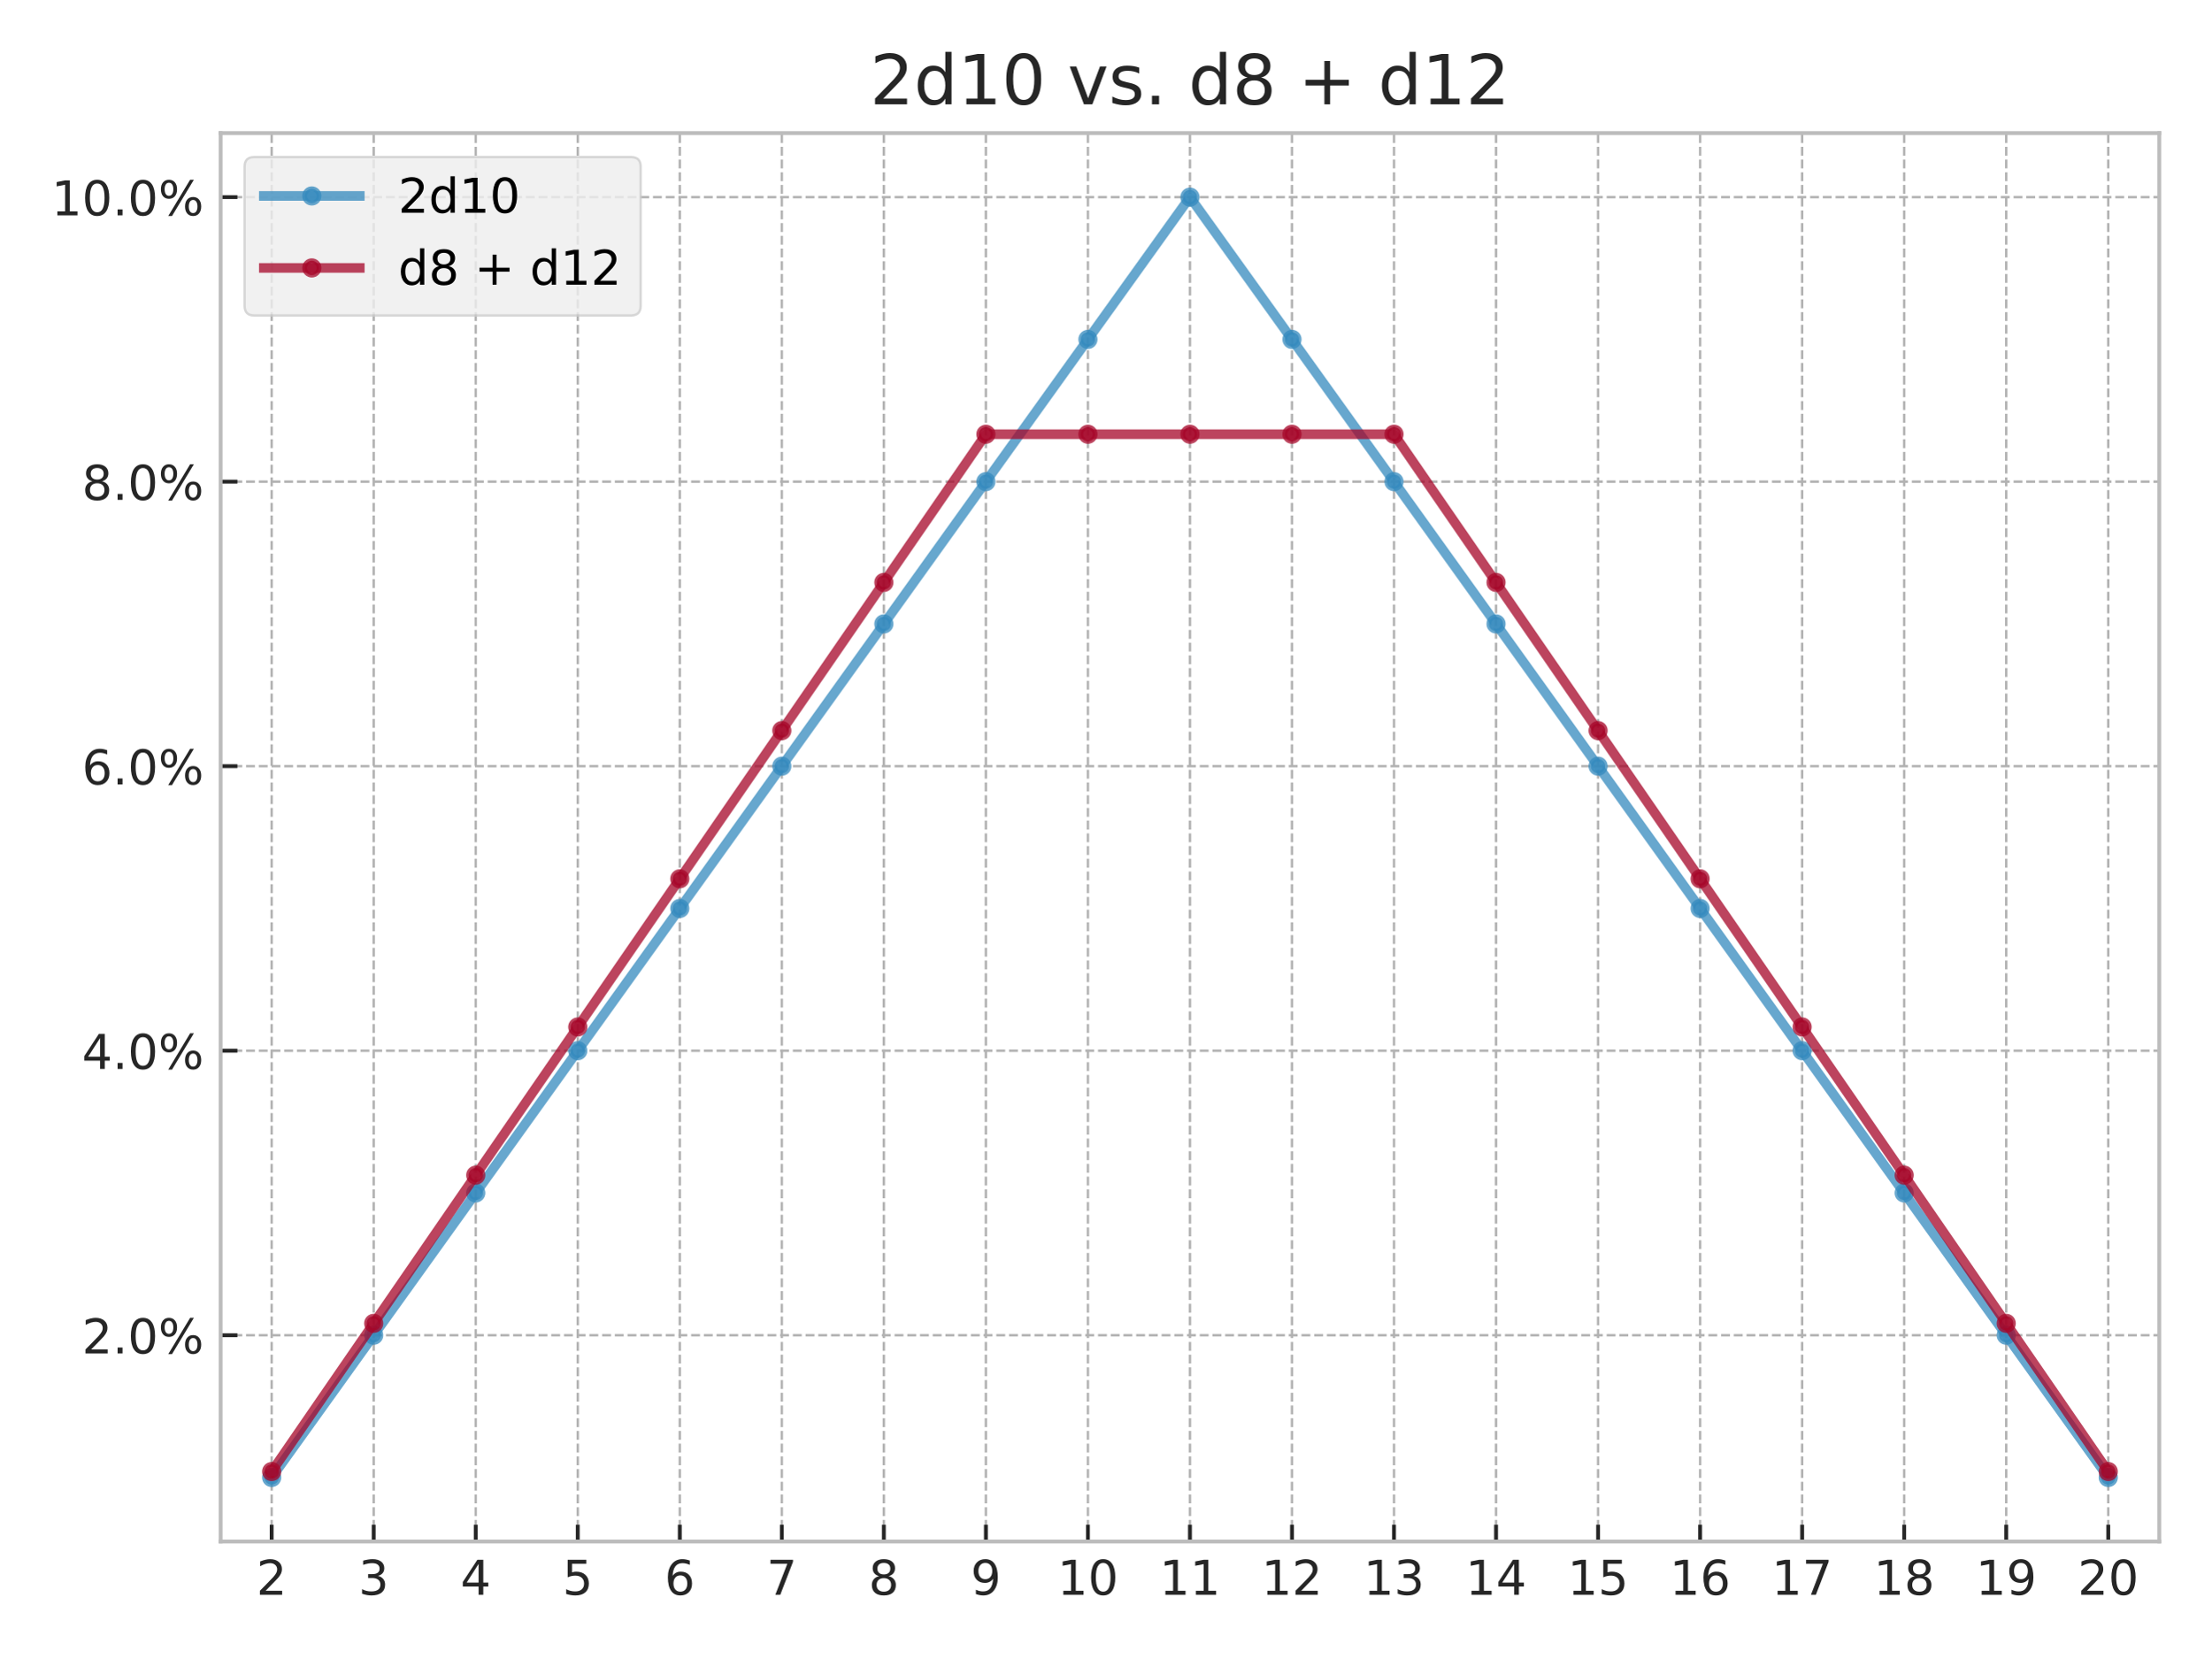
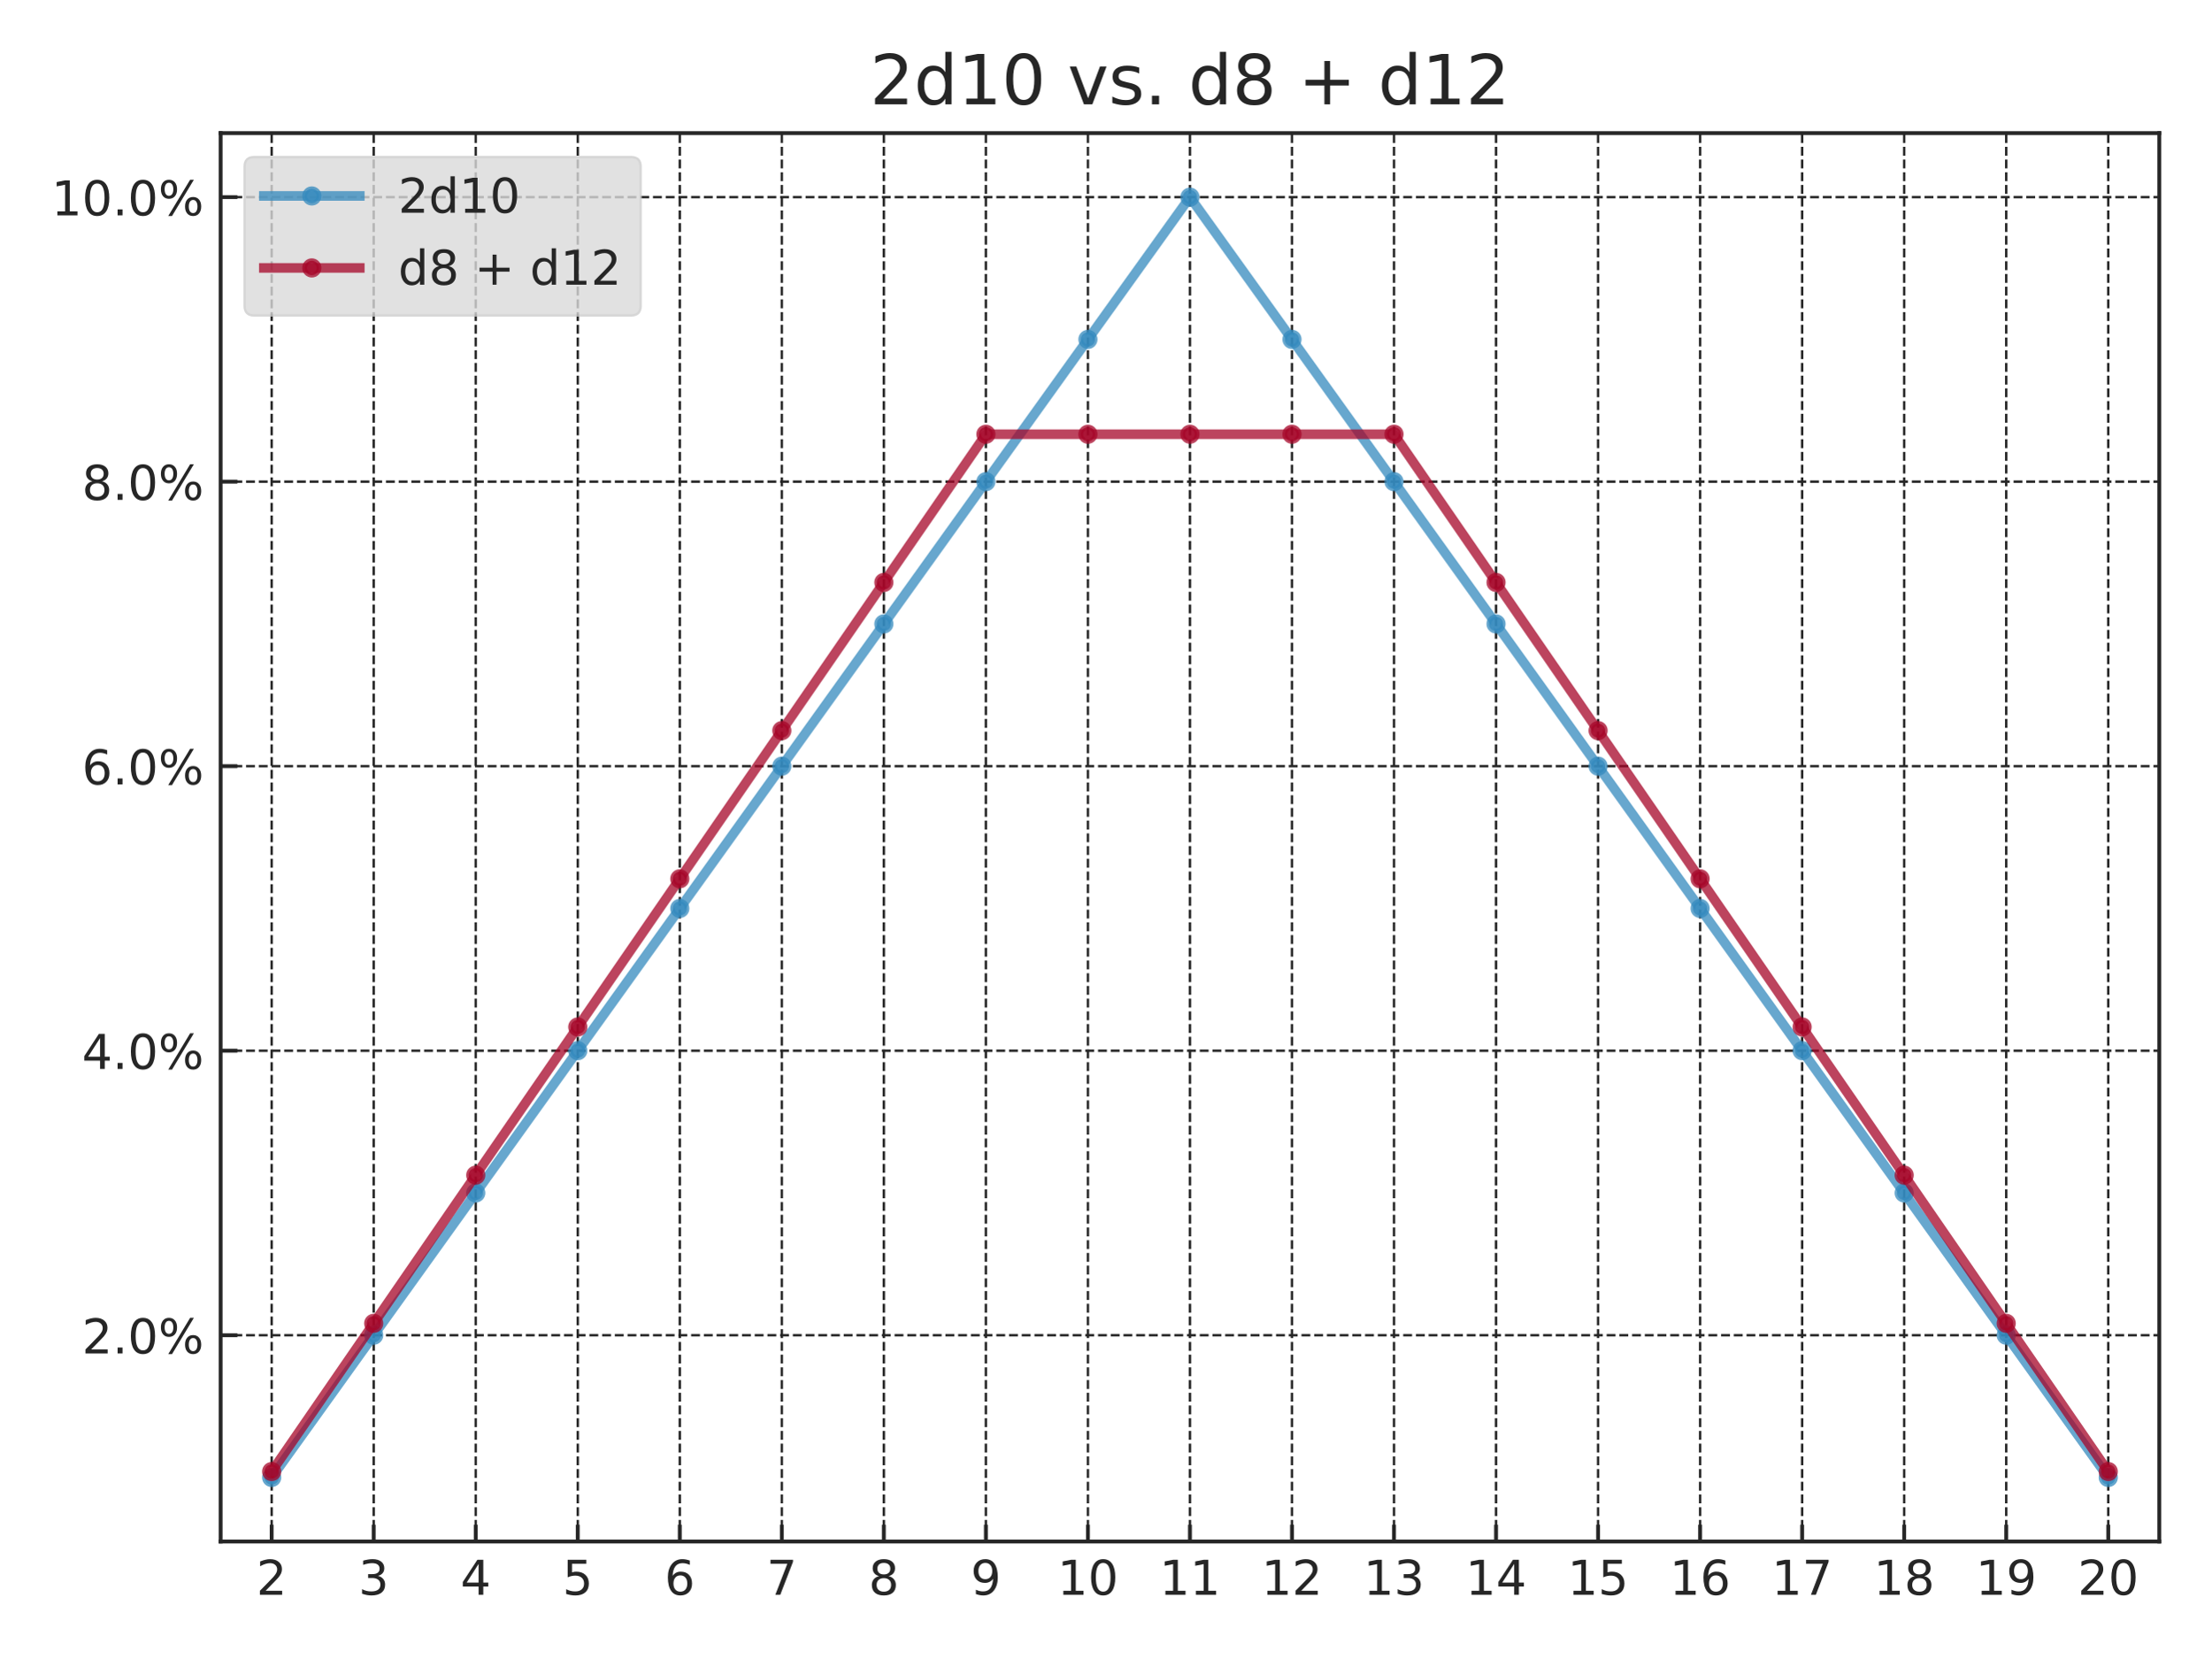
<svg xmlns="http://www.w3.org/2000/svg" xmlns:xlink="http://www.w3.org/1999/xlink" width="460.8pt" height="345.6pt" viewBox="0 0 460.8 345.6" version="1.1">
  <defs>
    <style type="text/css">*{stroke-linejoin: round; stroke-linecap: butt}</style>
  </defs>
  <g id="figure_1">
    <g id="patch_1">
      <path d="M 0 345.6  L 460.8 345.6  L 460.8 0  L 0 0  L 0 345.6  z " style="fill: none" />
    </g>
    <g id="axes_1">
      <g id="patch_2">
        <path d="M 45.98 321.3  L 450 321.3  L 450 27.741  L 45.98 27.741  L 45.98 321.3  z " style="fill: none" />
      </g>
      <g id="matplotlib.axis_1">
        <g id="xtick_1">
          <g id="line2d_1">
-             <path d="M 56.612 321.3  L 56.612 27.741  " clip-path="url(#p5dc106ff17)" style="fill: none; stroke-dasharray: 1.85,0.8; stroke-dashoffset: 0; stroke: #b2b2b2; stroke-width: 0.5" />
+             <path d="M 56.612 321.3  L 56.612 27.741  " clip-path="url(#p5dc106ff17)" style="fill: none; stroke-dasharray: 1.85,0.8; stroke-dashoffset: 0; stroke: #262626; stroke-width: 0.5" />
          </g>
          <g id="line2d_2">
            <defs>
              <path id="m64ba15eece" d="M 0 0  L 0 -3.5  " style="stroke: #262626; stroke-width: 0.8" />
            </defs>
            <g>
              <use xlink:href="#m64ba15eece" x="56.612" y="321.3" style="fill: #262626; stroke: #262626; stroke-width: 0.8" />
            </g>
          </g>
          <g id="text_1">
            <g style="fill: #262626" transform="translate(53.43086 332.3977) scale(0.1 -0.1)">
              <defs>
                <path id="DejaVuSans-15" d="M 1228 531  L 3431 531  L 3431 0  L 469 0  L 469 531  Q 828 903 1448 1529  Q 2069 2156 2228 2338  Q 2531 2678 2651 2914  Q 2772 3150 2772 3378  Q 2772 3750 2511 3984  Q 2250 4219 1831 4219  Q 1534 4219 1204 4116  Q 875 4013 500 3803  L 500 4441  Q 881 4594 1212 4672  Q 1544 4750 1819 4750  Q 2544 4750 2975 4387  Q 3406 4025 3406 3419  Q 3406 3131 3298 2873  Q 3191 2616 2906 2266  Q 2828 2175 2409 1742  Q 1991 1309 1228 531  z " transform="scale(0.015625)" />
              </defs>
              <use xlink:href="#DejaVuSans-15" />
            </g>
          </g>
        </g>
        <g id="xtick_2">
          <g id="line2d_3">
-             <path d="M 77.876 321.3  L 77.876 27.741  " clip-path="url(#p5dc106ff17)" style="fill: none; stroke-dasharray: 1.85,0.8; stroke-dashoffset: 0; stroke: #b2b2b2; stroke-width: 0.5" />
+             <path d="M 77.876 321.3  L 77.876 27.741  " clip-path="url(#p5dc106ff17)" style="fill: none; stroke-dasharray: 1.85,0.8; stroke-dashoffset: 0; stroke: #262626; stroke-width: 0.5" />
          </g>
          <g id="line2d_4">
            <g>
              <use xlink:href="#m64ba15eece" x="77.876" y="321.3" style="fill: #262626; stroke: #262626; stroke-width: 0.8" />
            </g>
          </g>
          <g id="text_2">
            <g style="fill: #262626" transform="translate(74.69507 332.3977) scale(0.1 -0.1)">
              <defs>
                <path id="DejaVuSans-16" d="M 2597 2516  Q 3050 2419 3304 2112  Q 3559 1806 3559 1356  Q 3559 666 3084 287  Q 2609 -91 1734 -91  Q 1441 -91 1130 -33  Q 819 25 488 141  L 488 750  Q 750 597 1062 519  Q 1375 441 1716 441  Q 2309 441 2620 675  Q 2931 909 2931 1356  Q 2931 1769 2642 2001  Q 2353 2234 1838 2234  L 1294 2234  L 1294 2753  L 1863 2753  Q 2328 2753 2575 2939  Q 2822 3125 2822 3475  Q 2822 3834 2567 4026  Q 2313 4219 1838 4219  Q 1578 4219 1281 4162  Q 984 4106 628 3988  L 628 4550  Q 988 4650 1302 4700  Q 1616 4750 1894 4750  Q 2613 4750 3031 4423  Q 3450 4097 3450 3541  Q 3450 3153 3228 2886  Q 3006 2619 2597 2516  z " transform="scale(0.015625)" />
              </defs>
              <use xlink:href="#DejaVuSans-16" />
            </g>
          </g>
        </g>
        <g id="xtick_3">
          <g id="line2d_5">
-             <path d="M 99.141 321.3  L 99.141 27.741  " clip-path="url(#p5dc106ff17)" style="fill: none; stroke-dasharray: 1.85,0.8; stroke-dashoffset: 0; stroke: #b2b2b2; stroke-width: 0.5" />
+             <path d="M 99.141 321.3  L 99.141 27.741  " clip-path="url(#p5dc106ff17)" style="fill: none; stroke-dasharray: 1.85,0.8; stroke-dashoffset: 0; stroke: #262626; stroke-width: 0.5" />
          </g>
          <g id="line2d_6">
            <g>
              <use xlink:href="#m64ba15eece" x="99.141" y="321.3" style="fill: #262626; stroke: #262626; stroke-width: 0.8" />
            </g>
          </g>
          <g id="text_3">
            <g style="fill: #262626" transform="translate(95.95928 332.3977) scale(0.1 -0.1)">
              <defs>
                <path id="DejaVuSans-17" d="M 2419 4116  L 825 1625  L 2419 1625  L 2419 4116  z M 2253 4666  L 3047 4666  L 3047 1625  L 3713 1625  L 3713 1100  L 3047 1100  L 3047 0  L 2419 0  L 2419 1100  L 313 1100  L 313 1709  L 2253 4666  z " transform="scale(0.015625)" />
              </defs>
              <use xlink:href="#DejaVuSans-17" />
            </g>
          </g>
        </g>
        <g id="xtick_4">
          <g id="line2d_7">
-             <path d="M 120.405 321.3  L 120.405 27.741  " clip-path="url(#p5dc106ff17)" style="fill: none; stroke-dasharray: 1.85,0.8; stroke-dashoffset: 0; stroke: #b2b2b2; stroke-width: 0.5" />
+             <path d="M 120.405 321.3  L 120.405 27.741  " clip-path="url(#p5dc106ff17)" style="fill: none; stroke-dasharray: 1.85,0.8; stroke-dashoffset: 0; stroke: #262626; stroke-width: 0.5" />
          </g>
          <g id="line2d_8">
            <g>
              <use xlink:href="#m64ba15eece" x="120.405" y="321.3" style="fill: #262626; stroke: #262626; stroke-width: 0.8" />
            </g>
          </g>
          <g id="text_4">
            <g style="fill: #262626" transform="translate(117.2235 332.3977) scale(0.1 -0.1)">
              <defs>
                <path id="DejaVuSans-18" d="M 691 4666  L 3169 4666  L 3169 4134  L 1269 4134  L 1269 2991  Q 1406 3038 1543 3061  Q 1681 3084 1819 3084  Q 2600 3084 3056 2656  Q 3513 2228 3513 1497  Q 3513 744 3044 326  Q 2575 -91 1722 -91  Q 1428 -91 1123 -41  Q 819 9 494 109  L 494 744  Q 775 591 1075 516  Q 1375 441 1709 441  Q 2250 441 2565 725  Q 2881 1009 2881 1497  Q 2881 1984 2565 2268  Q 2250 2553 1709 2553  Q 1456 2553 1204 2497  Q 953 2441 691 2322  L 691 4666  z " transform="scale(0.015625)" />
              </defs>
              <use xlink:href="#DejaVuSans-18" />
            </g>
          </g>
        </g>
        <g id="xtick_5">
          <g id="line2d_9">
-             <path d="M 141.669 321.3  L 141.669 27.741  " clip-path="url(#p5dc106ff17)" style="fill: none; stroke-dasharray: 1.85,0.8; stroke-dashoffset: 0; stroke: #b2b2b2; stroke-width: 0.5" />
+             <path d="M 141.669 321.3  L 141.669 27.741  " clip-path="url(#p5dc106ff17)" style="fill: none; stroke-dasharray: 1.85,0.8; stroke-dashoffset: 0; stroke: #262626; stroke-width: 0.5" />
          </g>
          <g id="line2d_10">
            <g>
              <use xlink:href="#m64ba15eece" x="141.669" y="321.3" style="fill: #262626; stroke: #262626; stroke-width: 0.8" />
            </g>
          </g>
          <g id="text_5">
            <g style="fill: #262626" transform="translate(138.4877 332.3977) scale(0.1 -0.1)">
              <defs>
                <path id="DejaVuSans-19" d="M 2113 2584  Q 1688 2584 1439 2293  Q 1191 2003 1191 1497  Q 1191 994 1439 701  Q 1688 409 2113 409  Q 2538 409 2786 701  Q 3034 994 3034 1497  Q 3034 2003 2786 2293  Q 2538 2584 2113 2584  z M 3366 4563  L 3366 3988  Q 3128 4100 2886 4159  Q 2644 4219 2406 4219  Q 1781 4219 1451 3797  Q 1122 3375 1075 2522  Q 1259 2794 1537 2939  Q 1816 3084 2150 3084  Q 2853 3084 3261 2657  Q 3669 2231 3669 1497  Q 3669 778 3244 343  Q 2819 -91 2113 -91  Q 1303 -91 875 529  Q 447 1150 447 2328  Q 447 3434 972 4092  Q 1497 4750 2381 4750  Q 2619 4750 2861 4703  Q 3103 4656 3366 4563  z " transform="scale(0.015625)" />
              </defs>
              <use xlink:href="#DejaVuSans-19" />
            </g>
          </g>
        </g>
        <g id="xtick_6">
          <g id="line2d_11">
-             <path d="M 162.933 321.3  L 162.933 27.741  " clip-path="url(#p5dc106ff17)" style="fill: none; stroke-dasharray: 1.85,0.8; stroke-dashoffset: 0; stroke: #b2b2b2; stroke-width: 0.5" />
+             <path d="M 162.933 321.3  L 162.933 27.741  " clip-path="url(#p5dc106ff17)" style="fill: none; stroke-dasharray: 1.85,0.8; stroke-dashoffset: 0; stroke: #262626; stroke-width: 0.5" />
          </g>
          <g id="line2d_12">
            <g>
              <use xlink:href="#m64ba15eece" x="162.933" y="321.3" style="fill: #262626; stroke: #262626; stroke-width: 0.8" />
            </g>
          </g>
          <g id="text_6">
            <g style="fill: #262626" transform="translate(159.7519 332.3977) scale(0.1 -0.1)">
              <defs>
                <path id="DejaVuSans-1a" d="M 525 4666  L 3525 4666  L 3525 4397  L 1831 0  L 1172 0  L 2766 4134  L 525 4134  L 525 4666  z " transform="scale(0.015625)" />
              </defs>
              <use xlink:href="#DejaVuSans-1a" />
            </g>
          </g>
        </g>
        <g id="xtick_7">
          <g id="line2d_13">
-             <path d="M 184.197 321.3  L 184.197 27.741  " clip-path="url(#p5dc106ff17)" style="fill: none; stroke-dasharray: 1.85,0.8; stroke-dashoffset: 0; stroke: #b2b2b2; stroke-width: 0.5" />
+             <path d="M 184.197 321.3  L 184.197 27.741  " clip-path="url(#p5dc106ff17)" style="fill: none; stroke-dasharray: 1.85,0.8; stroke-dashoffset: 0; stroke: #262626; stroke-width: 0.5" />
          </g>
          <g id="line2d_14">
            <g>
              <use xlink:href="#m64ba15eece" x="184.197" y="321.3" style="fill: #262626; stroke: #262626; stroke-width: 0.8" />
            </g>
          </g>
          <g id="text_7">
            <g style="fill: #262626" transform="translate(181.0161 332.3977) scale(0.1 -0.1)">
              <defs>
                <path id="DejaVuSans-1b" d="M 2034 2216  Q 1584 2216 1326 1975  Q 1069 1734 1069 1313  Q 1069 891 1326 650  Q 1584 409 2034 409  Q 2484 409 2743 651  Q 3003 894 3003 1313  Q 3003 1734 2745 1975  Q 2488 2216 2034 2216  z M 1403 2484  Q 997 2584 770 2862  Q 544 3141 544 3541  Q 544 4100 942 4425  Q 1341 4750 2034 4750  Q 2731 4750 3128 4425  Q 3525 4100 3525 3541  Q 3525 3141 3298 2862  Q 3072 2584 2669 2484  Q 3125 2378 3379 2068  Q 3634 1759 3634 1313  Q 3634 634 3220 271  Q 2806 -91 2034 -91  Q 1263 -91 848 271  Q 434 634 434 1313  Q 434 1759 690 2068  Q 947 2378 1403 2484  z M 1172 3481  Q 1172 3119 1398 2916  Q 1625 2713 2034 2713  Q 2441 2713 2670 2916  Q 2900 3119 2900 3481  Q 2900 3844 2670 4047  Q 2441 4250 2034 4250  Q 1625 4250 1398 4047  Q 1172 3844 1172 3481  z " transform="scale(0.015625)" />
              </defs>
              <use xlink:href="#DejaVuSans-1b" />
            </g>
          </g>
        </g>
        <g id="xtick_8">
          <g id="line2d_15">
-             <path d="M 205.462 321.3  L 205.462 27.741  " clip-path="url(#p5dc106ff17)" style="fill: none; stroke-dasharray: 1.85,0.8; stroke-dashoffset: 0; stroke: #b2b2b2; stroke-width: 0.5" />
+             <path d="M 205.462 321.3  L 205.462 27.741  " clip-path="url(#p5dc106ff17)" style="fill: none; stroke-dasharray: 1.85,0.8; stroke-dashoffset: 0; stroke: #262626; stroke-width: 0.5" />
          </g>
          <g id="line2d_16">
            <g>
              <use xlink:href="#m64ba15eece" x="205.462" y="321.3" style="fill: #262626; stroke: #262626; stroke-width: 0.8" />
            </g>
          </g>
          <g id="text_8">
            <g style="fill: #262626" transform="translate(202.2803 332.3977) scale(0.1 -0.1)">
              <defs>
                <path id="DejaVuSans-1c" d="M 703 97  L 703 672  Q 941 559 1184 500  Q 1428 441 1663 441  Q 2288 441 2617 861  Q 2947 1281 2994 2138  Q 2813 1869 2534 1725  Q 2256 1581 1919 1581  Q 1219 1581 811 2004  Q 403 2428 403 3163  Q 403 3881 828 4315  Q 1253 4750 1959 4750  Q 2769 4750 3195 4129  Q 3622 3509 3622 2328  Q 3622 1225 3098 567  Q 2575 -91 1691 -91  Q 1453 -91 1209 -44  Q 966 3 703 97  z M 1959 2075  Q 2384 2075 2632 2365  Q 2881 2656 2881 3163  Q 2881 3666 2632 3958  Q 2384 4250 1959 4250  Q 1534 4250 1286 3958  Q 1038 3666 1038 3163  Q 1038 2656 1286 2365  Q 1534 2075 1959 2075  z " transform="scale(0.015625)" />
              </defs>
              <use xlink:href="#DejaVuSans-1c" />
            </g>
          </g>
        </g>
        <g id="xtick_9">
          <g id="line2d_17">
-             <path d="M 226.726 321.3  L 226.726 27.741  " clip-path="url(#p5dc106ff17)" style="fill: none; stroke-dasharray: 1.85,0.8; stroke-dashoffset: 0; stroke: #b2b2b2; stroke-width: 0.5" />
+             <path d="M 226.726 321.3  L 226.726 27.741  " clip-path="url(#p5dc106ff17)" style="fill: none; stroke-dasharray: 1.85,0.8; stroke-dashoffset: 0; stroke: #262626; stroke-width: 0.5" />
          </g>
          <g id="line2d_18">
            <g>
              <use xlink:href="#m64ba15eece" x="226.726" y="321.3" style="fill: #262626; stroke: #262626; stroke-width: 0.8" />
            </g>
          </g>
          <g id="text_9">
            <g style="fill: #262626" transform="translate(220.3633 332.3977) scale(0.1 -0.1)">
              <defs>
                <path id="DejaVuSans-14" d="M 794 531  L 1825 531  L 1825 4091  L 703 3866  L 703 4441  L 1819 4666  L 2450 4666  L 2450 531  L 3481 531  L 3481 0  L 794 0  L 794 531  z " transform="scale(0.015625)" />
                <path id="DejaVuSans-13" d="M 2034 4250  Q 1547 4250 1301 3770  Q 1056 3291 1056 2328  Q 1056 1369 1301 889  Q 1547 409 2034 409  Q 2525 409 2770 889  Q 3016 1369 3016 2328  Q 3016 3291 2770 3770  Q 2525 4250 2034 4250  z M 2034 4750  Q 2819 4750 3233 4129  Q 3647 3509 3647 2328  Q 3647 1150 3233 529  Q 2819 -91 2034 -91  Q 1250 -91 836 529  Q 422 1150 422 2328  Q 422 3509 836 4129  Q 1250 4750 2034 4750  z " transform="scale(0.015625)" />
              </defs>
              <use xlink:href="#DejaVuSans-14" />
              <use xlink:href="#DejaVuSans-13" transform="translate(63.625 0)" />
            </g>
          </g>
        </g>
        <g id="xtick_10">
          <g id="line2d_19">
-             <path d="M 247.99 321.3  L 247.99 27.741  " clip-path="url(#p5dc106ff17)" style="fill: none; stroke-dasharray: 1.85,0.8; stroke-dashoffset: 0; stroke: #b2b2b2; stroke-width: 0.5" />
+             <path d="M 247.99 321.3  L 247.99 27.741  " clip-path="url(#p5dc106ff17)" style="fill: none; stroke-dasharray: 1.85,0.8; stroke-dashoffset: 0; stroke: #262626; stroke-width: 0.5" />
          </g>
          <g id="line2d_20">
            <g>
              <use xlink:href="#m64ba15eece" x="247.99" y="321.3" style="fill: #262626; stroke: #262626; stroke-width: 0.8" />
            </g>
          </g>
          <g id="text_10">
            <g style="fill: #262626" transform="translate(241.6275 332.3977) scale(0.1 -0.1)">
              <use xlink:href="#DejaVuSans-14" />
              <use xlink:href="#DejaVuSans-14" transform="translate(63.625 0)" />
            </g>
          </g>
        </g>
        <g id="xtick_11">
          <g id="line2d_21">
-             <path d="M 269.254 321.3  L 269.254 27.741  " clip-path="url(#p5dc106ff17)" style="fill: none; stroke-dasharray: 1.85,0.8; stroke-dashoffset: 0; stroke: #b2b2b2; stroke-width: 0.5" />
+             <path d="M 269.254 321.3  L 269.254 27.741  " clip-path="url(#p5dc106ff17)" style="fill: none; stroke-dasharray: 1.85,0.8; stroke-dashoffset: 0; stroke: #262626; stroke-width: 0.5" />
          </g>
          <g id="line2d_22">
            <g>
              <use xlink:href="#m64ba15eece" x="269.254" y="321.3" style="fill: #262626; stroke: #262626; stroke-width: 0.8" />
            </g>
          </g>
          <g id="text_11">
            <g style="fill: #262626" transform="translate(262.8917 332.3977) scale(0.1 -0.1)">
              <use xlink:href="#DejaVuSans-14" />
              <use xlink:href="#DejaVuSans-15" transform="translate(63.625 0)" />
            </g>
          </g>
        </g>
        <g id="xtick_12">
          <g id="line2d_23">
-             <path d="M 290.518 321.3  L 290.518 27.741  " clip-path="url(#p5dc106ff17)" style="fill: none; stroke-dasharray: 1.85,0.8; stroke-dashoffset: 0; stroke: #b2b2b2; stroke-width: 0.5" />
+             <path d="M 290.518 321.3  L 290.518 27.741  " clip-path="url(#p5dc106ff17)" style="fill: none; stroke-dasharray: 1.85,0.8; stroke-dashoffset: 0; stroke: #262626; stroke-width: 0.5" />
          </g>
          <g id="line2d_24">
            <g>
              <use xlink:href="#m64ba15eece" x="290.518" y="321.3" style="fill: #262626; stroke: #262626; stroke-width: 0.8" />
            </g>
          </g>
          <g id="text_12">
            <g style="fill: #262626" transform="translate(284.1559 332.3977) scale(0.1 -0.1)">
              <use xlink:href="#DejaVuSans-14" />
              <use xlink:href="#DejaVuSans-16" transform="translate(63.625 0)" />
            </g>
          </g>
        </g>
        <g id="xtick_13">
          <g id="line2d_25">
-             <path d="M 311.783 321.3  L 311.783 27.741  " clip-path="url(#p5dc106ff17)" style="fill: none; stroke-dasharray: 1.85,0.8; stroke-dashoffset: 0; stroke: #b2b2b2; stroke-width: 0.5" />
+             <path d="M 311.783 321.3  L 311.783 27.741  " clip-path="url(#p5dc106ff17)" style="fill: none; stroke-dasharray: 1.85,0.8; stroke-dashoffset: 0; stroke: #262626; stroke-width: 0.5" />
          </g>
          <g id="line2d_26">
            <g>
              <use xlink:href="#m64ba15eece" x="311.783" y="321.3" style="fill: #262626; stroke: #262626; stroke-width: 0.8" />
            </g>
          </g>
          <g id="text_13">
            <g style="fill: #262626" transform="translate(305.4201 332.3977) scale(0.1 -0.1)">
              <use xlink:href="#DejaVuSans-14" />
              <use xlink:href="#DejaVuSans-17" transform="translate(63.625 0)" />
            </g>
          </g>
        </g>
        <g id="xtick_14">
          <g id="line2d_27">
-             <path d="M 333.047 321.3  L 333.047 27.741  " clip-path="url(#p5dc106ff17)" style="fill: none; stroke-dasharray: 1.85,0.8; stroke-dashoffset: 0; stroke: #b2b2b2; stroke-width: 0.5" />
+             <path d="M 333.047 321.3  L 333.047 27.741  " clip-path="url(#p5dc106ff17)" style="fill: none; stroke-dasharray: 1.85,0.8; stroke-dashoffset: 0; stroke: #262626; stroke-width: 0.5" />
          </g>
          <g id="line2d_28">
            <g>
              <use xlink:href="#m64ba15eece" x="333.047" y="321.3" style="fill: #262626; stroke: #262626; stroke-width: 0.8" />
            </g>
          </g>
          <g id="text_14">
            <g style="fill: #262626" transform="translate(326.6843 332.3977) scale(0.1 -0.1)">
              <use xlink:href="#DejaVuSans-14" />
              <use xlink:href="#DejaVuSans-18" transform="translate(63.625 0)" />
            </g>
          </g>
        </g>
        <g id="xtick_15">
          <g id="line2d_29">
-             <path d="M 354.311 321.3  L 354.311 27.741  " clip-path="url(#p5dc106ff17)" style="fill: none; stroke-dasharray: 1.85,0.8; stroke-dashoffset: 0; stroke: #b2b2b2; stroke-width: 0.5" />
+             <path d="M 354.311 321.3  L 354.311 27.741  " clip-path="url(#p5dc106ff17)" style="fill: none; stroke-dasharray: 1.85,0.8; stroke-dashoffset: 0; stroke: #262626; stroke-width: 0.5" />
          </g>
          <g id="line2d_30">
            <g>
              <use xlink:href="#m64ba15eece" x="354.311" y="321.3" style="fill: #262626; stroke: #262626; stroke-width: 0.8" />
            </g>
          </g>
          <g id="text_15">
            <g style="fill: #262626" transform="translate(347.9486 332.3977) scale(0.1 -0.1)">
              <use xlink:href="#DejaVuSans-14" />
              <use xlink:href="#DejaVuSans-19" transform="translate(63.625 0)" />
            </g>
          </g>
        </g>
        <g id="xtick_16">
          <g id="line2d_31">
-             <path d="M 375.575 321.3  L 375.575 27.741  " clip-path="url(#p5dc106ff17)" style="fill: none; stroke-dasharray: 1.85,0.8; stroke-dashoffset: 0; stroke: #b2b2b2; stroke-width: 0.5" />
+             <path d="M 375.575 321.3  L 375.575 27.741  " clip-path="url(#p5dc106ff17)" style="fill: none; stroke-dasharray: 1.85,0.8; stroke-dashoffset: 0; stroke: #262626; stroke-width: 0.5" />
          </g>
          <g id="line2d_32">
            <g>
              <use xlink:href="#m64ba15eece" x="375.575" y="321.3" style="fill: #262626; stroke: #262626; stroke-width: 0.8" />
            </g>
          </g>
          <g id="text_16">
            <g style="fill: #262626" transform="translate(369.2128 332.3977) scale(0.1 -0.1)">
              <use xlink:href="#DejaVuSans-14" />
              <use xlink:href="#DejaVuSans-1a" transform="translate(63.625 0)" />
            </g>
          </g>
        </g>
        <g id="xtick_17">
          <g id="line2d_33">
-             <path d="M 396.839 321.3  L 396.839 27.741  " clip-path="url(#p5dc106ff17)" style="fill: none; stroke-dasharray: 1.85,0.8; stroke-dashoffset: 0; stroke: #b2b2b2; stroke-width: 0.5" />
+             <path d="M 396.839 321.3  L 396.839 27.741  " clip-path="url(#p5dc106ff17)" style="fill: none; stroke-dasharray: 1.85,0.8; stroke-dashoffset: 0; stroke: #262626; stroke-width: 0.5" />
          </g>
          <g id="line2d_34">
            <g>
              <use xlink:href="#m64ba15eece" x="396.839" y="321.3" style="fill: #262626; stroke: #262626; stroke-width: 0.8" />
            </g>
          </g>
          <g id="text_17">
            <g style="fill: #262626" transform="translate(390.477 332.3977) scale(0.1 -0.1)">
              <use xlink:href="#DejaVuSans-14" />
              <use xlink:href="#DejaVuSans-1b" transform="translate(63.625 0)" />
            </g>
          </g>
        </g>
        <g id="xtick_18">
          <g id="line2d_35">
-             <path d="M 418.104 321.3  L 418.104 27.741  " clip-path="url(#p5dc106ff17)" style="fill: none; stroke-dasharray: 1.85,0.8; stroke-dashoffset: 0; stroke: #b2b2b2; stroke-width: 0.5" />
+             <path d="M 418.104 321.3  L 418.104 27.741  " clip-path="url(#p5dc106ff17)" style="fill: none; stroke-dasharray: 1.85,0.8; stroke-dashoffset: 0; stroke: #262626; stroke-width: 0.5" />
          </g>
          <g id="line2d_36">
            <g>
              <use xlink:href="#m64ba15eece" x="418.104" y="321.3" style="fill: #262626; stroke: #262626; stroke-width: 0.8" />
            </g>
          </g>
          <g id="text_18">
            <g style="fill: #262626" transform="translate(411.7412 332.3977) scale(0.1 -0.1)">
              <use xlink:href="#DejaVuSans-14" />
              <use xlink:href="#DejaVuSans-1c" transform="translate(63.625 0)" />
            </g>
          </g>
        </g>
        <g id="xtick_19">
          <g id="line2d_37">
-             <path d="M 439.368 321.3  L 439.368 27.741  " clip-path="url(#p5dc106ff17)" style="fill: none; stroke-dasharray: 1.85,0.8; stroke-dashoffset: 0; stroke: #b2b2b2; stroke-width: 0.5" />
+             <path d="M 439.368 321.3  L 439.368 27.741  " clip-path="url(#p5dc106ff17)" style="fill: none; stroke-dasharray: 1.85,0.8; stroke-dashoffset: 0; stroke: #262626; stroke-width: 0.5" />
          </g>
          <g id="line2d_38">
            <g>
              <use xlink:href="#m64ba15eece" x="439.368" y="321.3" style="fill: #262626; stroke: #262626; stroke-width: 0.8" />
            </g>
          </g>
          <g id="text_19">
            <g style="fill: #262626" transform="translate(433.0054 332.3977) scale(0.1 -0.1)">
              <use xlink:href="#DejaVuSans-15" />
              <use xlink:href="#DejaVuSans-13" transform="translate(63.625 0)" />
            </g>
          </g>
        </g>
      </g>
      <g id="matplotlib.axis_2">
        <g id="ytick_1">
          <g id="line2d_39">
-             <path d="M 45.98 278.304  L 450 278.304  " clip-path="url(#p5dc106ff17)" style="fill: none; stroke-dasharray: 1.85,0.8; stroke-dashoffset: 0; stroke: #b2b2b2; stroke-width: 0.5" />
+             <path d="M 45.98 278.304  L 450 278.304  " clip-path="url(#p5dc106ff17)" style="fill: none; stroke-dasharray: 1.85,0.8; stroke-dashoffset: 0; stroke: #262626; stroke-width: 0.5" />
          </g>
          <g id="line2d_40">
            <defs>
              <path id="mfdb6909f6b" d="M 0 0  L 3.5 0  " style="stroke: #262626; stroke-width: 0.8" />
            </defs>
            <g>
              <use xlink:href="#mfdb6909f6b" x="45.98" y="278.304" style="fill: #262626; stroke: #262626; stroke-width: 0.8" />
            </g>
          </g>
          <g id="text_20">
            <g style="fill: #262626" transform="translate(17.07531 282.1028) scale(0.1 -0.1)">
              <defs>
                <path id="DejaVuSans-11" d="M 684 794  L 1344 794  L 1344 0  L 684 0  L 684 794  z " transform="scale(0.015625)" />
                <path id="DejaVuSans-8" d="M 4653 2053  Q 4381 2053 4226 1822  Q 4072 1591 4072 1178  Q 4072 772 4226 539  Q 4381 306 4653 306  Q 4919 306 5073 539  Q 5228 772 5228 1178  Q 5228 1588 5073 1820  Q 4919 2053 4653 2053  z M 4653 2450  Q 5147 2450 5437 2106  Q 5728 1763 5728 1178  Q 5728 594 5436 251  Q 5144 -91 4653 -91  Q 4153 -91 3862 251  Q 3572 594 3572 1178  Q 3572 1766 3864 2108  Q 4156 2450 4653 2450  z M 1428 4353  Q 1159 4353 1004 4120  Q 850 3888 850 3481  Q 850 3069 1003 2837  Q 1156 2606 1428 2606  Q 1700 2606 1854 2837  Q 2009 3069 2009 3481  Q 2009 3884 1853 4118  Q 1697 4353 1428 4353  z M 4250 4750  L 4750 4750  L 1831 -91  L 1331 -91  L 4250 4750  z M 1428 4750  Q 1922 4750 2215 4408  Q 2509 4066 2509 3481  Q 2509 2891 2217 2550  Q 1925 2209 1428 2209  Q 931 2209 642 2551  Q 353 2894 353 3481  Q 353 4063 643 4406  Q 934 4750 1428 4750  z " transform="scale(0.015625)" />
              </defs>
              <use xlink:href="#DejaVuSans-15" />
              <use xlink:href="#DejaVuSans-11" transform="translate(63.625 0)" />
              <use xlink:href="#DejaVuSans-13" transform="translate(95.40625 0)" />
              <use xlink:href="#DejaVuSans-8" transform="translate(159.0312 0)" />
            </g>
          </g>
        </g>
        <g id="ytick_2">
          <g id="line2d_41">
-             <path d="M 45.98 218.999  L 450 218.999  " clip-path="url(#p5dc106ff17)" style="fill: none; stroke-dasharray: 1.85,0.8; stroke-dashoffset: 0; stroke: #b2b2b2; stroke-width: 0.5" />
+             <path d="M 45.98 218.999  L 450 218.999  " clip-path="url(#p5dc106ff17)" style="fill: none; stroke-dasharray: 1.85,0.8; stroke-dashoffset: 0; stroke: #262626; stroke-width: 0.5" />
          </g>
          <g id="line2d_42">
            <g>
              <use xlink:href="#mfdb6909f6b" x="45.98" y="218.999" style="fill: #262626; stroke: #262626; stroke-width: 0.8" />
            </g>
          </g>
          <g id="text_21">
            <g style="fill: #262626" transform="translate(17.07531 222.7978) scale(0.1 -0.1)">
              <use xlink:href="#DejaVuSans-17" />
              <use xlink:href="#DejaVuSans-11" transform="translate(63.625 0)" />
              <use xlink:href="#DejaVuSans-13" transform="translate(95.40625 0)" />
              <use xlink:href="#DejaVuSans-8" transform="translate(159.0312 0)" />
            </g>
          </g>
        </g>
        <g id="ytick_3">
          <g id="line2d_43">
-             <path d="M 45.98 159.694  L 450 159.694  " clip-path="url(#p5dc106ff17)" style="fill: none; stroke-dasharray: 1.85,0.8; stroke-dashoffset: 0; stroke: #b2b2b2; stroke-width: 0.5" />
+             <path d="M 45.98 159.694  L 450 159.694  " clip-path="url(#p5dc106ff17)" style="fill: none; stroke-dasharray: 1.85,0.8; stroke-dashoffset: 0; stroke: #262626; stroke-width: 0.5" />
          </g>
          <g id="line2d_44">
            <g>
              <use xlink:href="#mfdb6909f6b" x="45.98" y="159.694" style="fill: #262626; stroke: #262626; stroke-width: 0.8" />
            </g>
          </g>
          <g id="text_22">
            <g style="fill: #262626" transform="translate(17.07531 163.4929) scale(0.1 -0.1)">
              <use xlink:href="#DejaVuSans-19" />
              <use xlink:href="#DejaVuSans-11" transform="translate(63.625 0)" />
              <use xlink:href="#DejaVuSans-13" transform="translate(95.40625 0)" />
              <use xlink:href="#DejaVuSans-8" transform="translate(159.0312 0)" />
            </g>
          </g>
        </g>
        <g id="ytick_4">
          <g id="line2d_45">
-             <path d="M 45.98 100.389  L 450 100.389  " clip-path="url(#p5dc106ff17)" style="fill: none; stroke-dasharray: 1.85,0.8; stroke-dashoffset: 0; stroke: #b2b2b2; stroke-width: 0.5" />
+             <path d="M 45.98 100.389  L 450 100.389  " clip-path="url(#p5dc106ff17)" style="fill: none; stroke-dasharray: 1.85,0.8; stroke-dashoffset: 0; stroke: #262626; stroke-width: 0.5" />
          </g>
          <g id="line2d_46">
            <g>
              <use xlink:href="#mfdb6909f6b" x="45.98" y="100.389" style="fill: #262626; stroke: #262626; stroke-width: 0.8" />
            </g>
          </g>
          <g id="text_23">
            <g style="fill: #262626" transform="translate(17.07531 104.188) scale(0.1 -0.1)">
              <use xlink:href="#DejaVuSans-1b" />
              <use xlink:href="#DejaVuSans-11" transform="translate(63.625 0)" />
              <use xlink:href="#DejaVuSans-13" transform="translate(95.40625 0)" />
              <use xlink:href="#DejaVuSans-8" transform="translate(159.0312 0)" />
            </g>
          </g>
        </g>
        <g id="ytick_5">
          <g id="line2d_47">
-             <path d="M 45.98 41.084  L 450 41.084  " clip-path="url(#p5dc106ff17)" style="fill: none; stroke-dasharray: 1.85,0.8; stroke-dashoffset: 0; stroke: #b2b2b2; stroke-width: 0.5" />
+             <path d="M 45.98 41.084  L 450 41.084  " clip-path="url(#p5dc106ff17)" style="fill: none; stroke-dasharray: 1.85,0.8; stroke-dashoffset: 0; stroke: #262626; stroke-width: 0.5" />
          </g>
          <g id="line2d_48">
            <g>
              <use xlink:href="#mfdb6909f6b" x="45.98" y="41.084" style="fill: #262626; stroke: #262626; stroke-width: 0.8" />
            </g>
          </g>
          <g id="text_24">
            <g style="fill: #262626" transform="translate(10.71281 44.88306) scale(0.1 -0.1)">
              <use xlink:href="#DejaVuSans-14" />
              <use xlink:href="#DejaVuSans-13" transform="translate(63.625 0)" />
              <use xlink:href="#DejaVuSans-11" transform="translate(127.25 0)" />
              <use xlink:href="#DejaVuSans-13" transform="translate(159.0312 0)" />
              <use xlink:href="#DejaVuSans-8" transform="translate(222.6562 0)" />
            </g>
          </g>
        </g>
      </g>
      <g id="line2d_49">
        <path d="M 56.612 307.956  L 77.876 278.304  L 99.141 248.651  L 120.405 218.999  L 141.669 189.347  L 162.933 159.694  L 184.197 130.042  L 205.462 100.389  L 226.726 70.737  L 247.99 41.084  L 269.254 70.737  L 290.518 100.389  L 311.783 130.042  L 333.047 159.694  L 354.311 189.347  L 375.575 218.999  L 396.839 248.651  L 418.104 278.304  L 439.368 307.956  " clip-path="url(#p5dc106ff17)" style="fill: none; stroke: #348abd; stroke-opacity: 0.75; stroke-width: 2; stroke-linecap: square" />
        <defs>
          <path id="mf99b673a4d" d="M 0 1.5  C 0.398 1.5 0.779 1.342 1.061 1.061  C 1.342 0.779 1.5 0.398 1.5 0  C 1.5 -0.398 1.342 -0.779 1.061 -1.061  C 0.779 -1.342 0.398 -1.5 0 -1.5  C -0.398 -1.5 -0.779 -1.342 -1.061 -1.061  C -1.342 -0.779 -1.5 -0.398 -1.5 0  C -1.5 0.398 -1.342 0.779 -1.061 1.061  C -0.779 1.342 -0.398 1.5 0 1.5  z " style="stroke: #348abd; stroke-opacity: 0.75" />
        </defs>
        <g clip-path="url(#p5dc106ff17)">
          <use xlink:href="#mf99b673a4d" x="56.612" y="307.956" style="fill: #348abd; fill-opacity: 0.75; stroke: #348abd; stroke-opacity: 0.75" />
          <use xlink:href="#mf99b673a4d" x="77.876" y="278.304" style="fill: #348abd; fill-opacity: 0.75; stroke: #348abd; stroke-opacity: 0.75" />
          <use xlink:href="#mf99b673a4d" x="99.141" y="248.651" style="fill: #348abd; fill-opacity: 0.75; stroke: #348abd; stroke-opacity: 0.75" />
          <use xlink:href="#mf99b673a4d" x="120.405" y="218.999" style="fill: #348abd; fill-opacity: 0.75; stroke: #348abd; stroke-opacity: 0.75" />
          <use xlink:href="#mf99b673a4d" x="141.669" y="189.347" style="fill: #348abd; fill-opacity: 0.75; stroke: #348abd; stroke-opacity: 0.75" />
          <use xlink:href="#mf99b673a4d" x="162.933" y="159.694" style="fill: #348abd; fill-opacity: 0.75; stroke: #348abd; stroke-opacity: 0.75" />
          <use xlink:href="#mf99b673a4d" x="184.197" y="130.042" style="fill: #348abd; fill-opacity: 0.75; stroke: #348abd; stroke-opacity: 0.75" />
          <use xlink:href="#mf99b673a4d" x="205.462" y="100.389" style="fill: #348abd; fill-opacity: 0.75; stroke: #348abd; stroke-opacity: 0.75" />
          <use xlink:href="#mf99b673a4d" x="226.726" y="70.737" style="fill: #348abd; fill-opacity: 0.75; stroke: #348abd; stroke-opacity: 0.75" />
          <use xlink:href="#mf99b673a4d" x="247.99" y="41.084" style="fill: #348abd; fill-opacity: 0.75; stroke: #348abd; stroke-opacity: 0.75" />
          <use xlink:href="#mf99b673a4d" x="269.254" y="70.737" style="fill: #348abd; fill-opacity: 0.75; stroke: #348abd; stroke-opacity: 0.75" />
          <use xlink:href="#mf99b673a4d" x="290.518" y="100.389" style="fill: #348abd; fill-opacity: 0.75; stroke: #348abd; stroke-opacity: 0.75" />
          <use xlink:href="#mf99b673a4d" x="311.783" y="130.042" style="fill: #348abd; fill-opacity: 0.75; stroke: #348abd; stroke-opacity: 0.75" />
          <use xlink:href="#mf99b673a4d" x="333.047" y="159.694" style="fill: #348abd; fill-opacity: 0.75; stroke: #348abd; stroke-opacity: 0.75" />
          <use xlink:href="#mf99b673a4d" x="354.311" y="189.347" style="fill: #348abd; fill-opacity: 0.75; stroke: #348abd; stroke-opacity: 0.75" />
          <use xlink:href="#mf99b673a4d" x="375.575" y="218.999" style="fill: #348abd; fill-opacity: 0.75; stroke: #348abd; stroke-opacity: 0.75" />
          <use xlink:href="#mf99b673a4d" x="396.839" y="248.651" style="fill: #348abd; fill-opacity: 0.75; stroke: #348abd; stroke-opacity: 0.75" />
          <use xlink:href="#mf99b673a4d" x="418.104" y="278.304" style="fill: #348abd; fill-opacity: 0.75; stroke: #348abd; stroke-opacity: 0.75" />
          <use xlink:href="#mf99b673a4d" x="439.368" y="307.956" style="fill: #348abd; fill-opacity: 0.75; stroke: #348abd; stroke-opacity: 0.75" />
        </g>
      </g>
      <g id="line2d_50">
        <path d="M 56.612 306.721  L 77.876 275.833  L 99.141 244.945  L 120.405 214.057  L 141.669 183.169  L 162.933 152.281  L 184.197 121.393  L 205.462 90.505  L 226.726 90.505  L 247.99 90.505  L 269.254 90.505  L 290.518 90.505  L 311.783 121.393  L 333.047 152.281  L 354.311 183.169  L 375.575 214.057  L 396.839 244.945  L 418.104 275.833  L 439.368 306.721  " clip-path="url(#p5dc106ff17)" style="fill: none; stroke: #a60628; stroke-opacity: 0.75; stroke-width: 2; stroke-linecap: square" />
        <defs>
          <path id="m0ff93579f9" d="M 0 1.5  C 0.398 1.5 0.779 1.342 1.061 1.061  C 1.342 0.779 1.5 0.398 1.5 0  C 1.5 -0.398 1.342 -0.779 1.061 -1.061  C 0.779 -1.342 0.398 -1.5 0 -1.5  C -0.398 -1.5 -0.779 -1.342 -1.061 -1.061  C -1.342 -0.779 -1.5 -0.398 -1.5 0  C -1.5 0.398 -1.342 0.779 -1.061 1.061  C -0.779 1.342 -0.398 1.5 0 1.5  z " style="stroke: #a60628; stroke-opacity: 0.75" />
        </defs>
        <g clip-path="url(#p5dc106ff17)">
          <use xlink:href="#m0ff93579f9" x="56.612" y="306.721" style="fill: #a60628; fill-opacity: 0.75; stroke: #a60628; stroke-opacity: 0.75" />
          <use xlink:href="#m0ff93579f9" x="77.876" y="275.833" style="fill: #a60628; fill-opacity: 0.75; stroke: #a60628; stroke-opacity: 0.75" />
          <use xlink:href="#m0ff93579f9" x="99.141" y="244.945" style="fill: #a60628; fill-opacity: 0.75; stroke: #a60628; stroke-opacity: 0.75" />
          <use xlink:href="#m0ff93579f9" x="120.405" y="214.057" style="fill: #a60628; fill-opacity: 0.75; stroke: #a60628; stroke-opacity: 0.75" />
          <use xlink:href="#m0ff93579f9" x="141.669" y="183.169" style="fill: #a60628; fill-opacity: 0.75; stroke: #a60628; stroke-opacity: 0.75" />
          <use xlink:href="#m0ff93579f9" x="162.933" y="152.281" style="fill: #a60628; fill-opacity: 0.75; stroke: #a60628; stroke-opacity: 0.75" />
          <use xlink:href="#m0ff93579f9" x="184.197" y="121.393" style="fill: #a60628; fill-opacity: 0.75; stroke: #a60628; stroke-opacity: 0.75" />
          <use xlink:href="#m0ff93579f9" x="205.462" y="90.505" style="fill: #a60628; fill-opacity: 0.75; stroke: #a60628; stroke-opacity: 0.75" />
          <use xlink:href="#m0ff93579f9" x="226.726" y="90.505" style="fill: #a60628; fill-opacity: 0.75; stroke: #a60628; stroke-opacity: 0.75" />
          <use xlink:href="#m0ff93579f9" x="247.99" y="90.505" style="fill: #a60628; fill-opacity: 0.75; stroke: #a60628; stroke-opacity: 0.75" />
          <use xlink:href="#m0ff93579f9" x="269.254" y="90.505" style="fill: #a60628; fill-opacity: 0.75; stroke: #a60628; stroke-opacity: 0.75" />
          <use xlink:href="#m0ff93579f9" x="290.518" y="90.505" style="fill: #a60628; fill-opacity: 0.75; stroke: #a60628; stroke-opacity: 0.75" />
          <use xlink:href="#m0ff93579f9" x="311.783" y="121.393" style="fill: #a60628; fill-opacity: 0.75; stroke: #a60628; stroke-opacity: 0.75" />
          <use xlink:href="#m0ff93579f9" x="333.047" y="152.281" style="fill: #a60628; fill-opacity: 0.75; stroke: #a60628; stroke-opacity: 0.75" />
          <use xlink:href="#m0ff93579f9" x="354.311" y="183.169" style="fill: #a60628; fill-opacity: 0.75; stroke: #a60628; stroke-opacity: 0.75" />
          <use xlink:href="#m0ff93579f9" x="375.575" y="214.057" style="fill: #a60628; fill-opacity: 0.75; stroke: #a60628; stroke-opacity: 0.75" />
          <use xlink:href="#m0ff93579f9" x="396.839" y="244.945" style="fill: #a60628; fill-opacity: 0.75; stroke: #a60628; stroke-opacity: 0.75" />
          <use xlink:href="#m0ff93579f9" x="418.104" y="275.833" style="fill: #a60628; fill-opacity: 0.75; stroke: #a60628; stroke-opacity: 0.75" />
          <use xlink:href="#m0ff93579f9" x="439.368" y="306.721" style="fill: #a60628; fill-opacity: 0.75; stroke: #a60628; stroke-opacity: 0.75" />
        </g>
      </g>
      <g id="patch_3">
-         <path d="M 45.98 321.3  L 45.98 27.741  " style="fill: none; stroke: #bcbcbc; stroke-width: 0.8; stroke-linejoin: miter; stroke-linecap: square" />
+         <path d="M 45.98 321.3  L 45.98 27.741  " style="fill: none; stroke: #262626; stroke-width: 0.8; stroke-linejoin: miter; stroke-linecap: square" />
      </g>
      <g id="patch_4">
-         <path d="M 450 321.3  L 450 27.741  " style="fill: none; stroke: #bcbcbc; stroke-width: 0.8; stroke-linejoin: miter; stroke-linecap: square" />
+         <path d="M 450 321.3  L 450 27.741  " style="fill: none; stroke: #262626; stroke-width: 0.8; stroke-linejoin: miter; stroke-linecap: square" />
      </g>
      <g id="patch_5">
-         <path d="M 45.98 321.3  L 450 321.3  " style="fill: none; stroke: #bcbcbc; stroke-width: 0.8; stroke-linejoin: miter; stroke-linecap: square" />
+         <path d="M 45.98 321.3  L 450 321.3  " style="fill: none; stroke: #262626; stroke-width: 0.8; stroke-linejoin: miter; stroke-linecap: square" />
      </g>
      <g id="patch_6">
-         <path d="M 45.98 27.741  L 450 27.741  " style="fill: none; stroke: #bcbcbc; stroke-width: 0.8; stroke-linejoin: miter; stroke-linecap: square" />
+         <path d="M 45.98 27.741  L 450 27.741  " style="fill: none; stroke: #262626; stroke-width: 0.8; stroke-linejoin: miter; stroke-linecap: square" />
      </g>
      <g id="text_25">
        <g style="fill: #262626" transform="translate(181.3045 21.74063) scale(0.144 -0.144)">
          <defs>
            <path id="DejaVuSans-47" d="M 2906 2969  L 2906 4863  L 3481 4863  L 3481 0  L 2906 0  L 2906 525  Q 2725 213 2448 61  Q 2172 -91 1784 -91  Q 1150 -91 751 415  Q 353 922 353 1747  Q 353 2572 751 3078  Q 1150 3584 1784 3584  Q 2172 3584 2448 3432  Q 2725 3281 2906 2969  z M 947 1747  Q 947 1113 1208 752  Q 1469 391 1925 391  Q 2381 391 2643 752  Q 2906 1113 2906 1747  Q 2906 2381 2643 2742  Q 2381 3103 1925 3103  Q 1469 3103 1208 2742  Q 947 2381 947 1747  z " transform="scale(0.015625)" />
            <path id="DejaVuSans-3" transform="scale(0.015625)" />
            <path id="DejaVuSans-59" d="M 191 3500  L 800 3500  L 1894 563  L 2988 3500  L 3597 3500  L 2284 0  L 1503 0  L 191 3500  z " transform="scale(0.015625)" />
            <path id="DejaVuSans-56" d="M 2834 3397  L 2834 2853  Q 2591 2978 2328 3040  Q 2066 3103 1784 3103  Q 1356 3103 1142 2972  Q 928 2841 928 2578  Q 928 2378 1081 2264  Q 1234 2150 1697 2047  L 1894 2003  Q 2506 1872 2764 1633  Q 3022 1394 3022 966  Q 3022 478 2636 193  Q 2250 -91 1575 -91  Q 1294 -91 989 -36  Q 684 19 347 128  L 347 722  Q 666 556 975 473  Q 1284 391 1588 391  Q 1994 391 2212 530  Q 2431 669 2431 922  Q 2431 1156 2273 1281  Q 2116 1406 1581 1522  L 1381 1569  Q 847 1681 609 1914  Q 372 2147 372 2553  Q 372 3047 722 3315  Q 1072 3584 1716 3584  Q 2034 3584 2315 3537  Q 2597 3491 2834 3397  z " transform="scale(0.015625)" />
            <path id="DejaVuSans-e" d="M 2944 4013  L 2944 2272  L 4684 2272  L 4684 1741  L 2944 1741  L 2944 0  L 2419 0  L 2419 1741  L 678 1741  L 678 2272  L 2419 2272  L 2419 4013  L 2944 4013  z " transform="scale(0.015625)" />
          </defs>
          <use xlink:href="#DejaVuSans-15" />
          <use xlink:href="#DejaVuSans-47" transform="translate(63.625 0)" />
          <use xlink:href="#DejaVuSans-14" transform="translate(127.1094 0)" />
          <use xlink:href="#DejaVuSans-13" transform="translate(190.7344 0)" />
          <use xlink:href="#DejaVuSans-3" transform="translate(254.3594 0)" />
          <use xlink:href="#DejaVuSans-59" transform="translate(286.1406 0)" />
          <use xlink:href="#DejaVuSans-56" transform="translate(345.3281 0)" />
          <use xlink:href="#DejaVuSans-11" transform="translate(397.4219 0)" />
          <use xlink:href="#DejaVuSans-3" transform="translate(429.2031 0)" />
          <use xlink:href="#DejaVuSans-47" transform="translate(460.9844 0)" />
          <use xlink:href="#DejaVuSans-1b" transform="translate(524.4688 0)" />
          <use xlink:href="#DejaVuSans-3" transform="translate(588.0938 0)" />
          <use xlink:href="#DejaVuSans-e" transform="translate(619.875 0)" />
          <use xlink:href="#DejaVuSans-3" transform="translate(703.6719 0)" />
          <use xlink:href="#DejaVuSans-47" transform="translate(735.4531 0)" />
          <use xlink:href="#DejaVuSans-14" transform="translate(798.9375 0)" />
          <use xlink:href="#DejaVuSans-15" transform="translate(862.5625 0)" />
        </g>
      </g>
      <g id="legend_1">
        <g id="patch_7">
-           <path d="M 52.98 65.742  L 131.5 65.742  Q 133.5 65.742 133.5 63.742  L 133.5 34.741  Q 133.5 32.741 131.5 32.741  L 52.98 32.741  Q 50.98 32.741 50.98 34.741  L 50.98 63.742  Q 50.98 65.742 52.98 65.742  z " style="fill: #eeeeee; opacity: 0.8; stroke: #cccccc; stroke-width: 0.5; stroke-linejoin: miter" />
+           <path d="M 52.98 65.742  L 131.5 65.742  Q 133.5 65.742 133.5 63.742  L 133.5 34.741  Q 133.5 32.741 131.5 32.741  L 52.98 32.741  Q 50.98 32.741 50.98 34.741  L 50.98 63.742  Q 50.98 65.742 52.98 65.742  z " style="fill: #d9d9d9; opacity: 0.8; stroke: #cccccc; stroke-width: 0.5; stroke-linejoin: miter" />
        </g>
        <g id="line2d_51">
          <path d="M 54.98 40.839  L 64.98 40.839  L 74.98 40.839  " style="fill: none; stroke: #348abd; stroke-opacity: 0.75; stroke-width: 2; stroke-linecap: square" />
          <g>
            <use xlink:href="#mf99b673a4d" x="64.98" y="40.839" style="fill: #348abd; fill-opacity: 0.75; stroke: #348abd; stroke-opacity: 0.75" />
          </g>
        </g>
        <g id="text_26">
-           <g transform="translate(82.98 44.33906) scale(0.1 -0.1)">
+           <g style="fill: #262626" transform="translate(82.98 44.33906) scale(0.1 -0.1)">
            <use xlink:href="#DejaVuSans-15" />
            <use xlink:href="#DejaVuSans-47" transform="translate(63.625 0)" />
            <use xlink:href="#DejaVuSans-14" transform="translate(127.1094 0)" />
            <use xlink:href="#DejaVuSans-13" transform="translate(190.7344 0)" />
          </g>
        </g>
        <g id="line2d_52">
          <path d="M 54.98 55.84  L 64.98 55.84  L 74.98 55.84  " style="fill: none; stroke: #a60628; stroke-opacity: 0.75; stroke-width: 2; stroke-linecap: square" />
          <g>
            <use xlink:href="#m0ff93579f9" x="64.98" y="55.84" style="fill: #a60628; fill-opacity: 0.75; stroke: #a60628; stroke-opacity: 0.75" />
          </g>
        </g>
        <g id="text_27">
-           <g transform="translate(82.98 59.33984) scale(0.1 -0.1)">
+           <g style="fill: #262626" transform="translate(82.98 59.33984) scale(0.1 -0.1)">
            <use xlink:href="#DejaVuSans-47" />
            <use xlink:href="#DejaVuSans-1b" transform="translate(63.48438 0)" />
            <use xlink:href="#DejaVuSans-3" transform="translate(127.1094 0)" />
            <use xlink:href="#DejaVuSans-e" transform="translate(158.8906 0)" />
            <use xlink:href="#DejaVuSans-3" transform="translate(242.6875 0)" />
            <use xlink:href="#DejaVuSans-47" transform="translate(274.4688 0)" />
            <use xlink:href="#DejaVuSans-14" transform="translate(337.9531 0)" />
            <use xlink:href="#DejaVuSans-15" transform="translate(401.5781 0)" />
          </g>
        </g>
      </g>
    </g>
  </g>
  <defs>
    <clipPath id="p5dc106ff17">
      <rect x="45.98" y="27.741" width="404.02" height="293.559" />
    </clipPath>
  </defs>
</svg>
